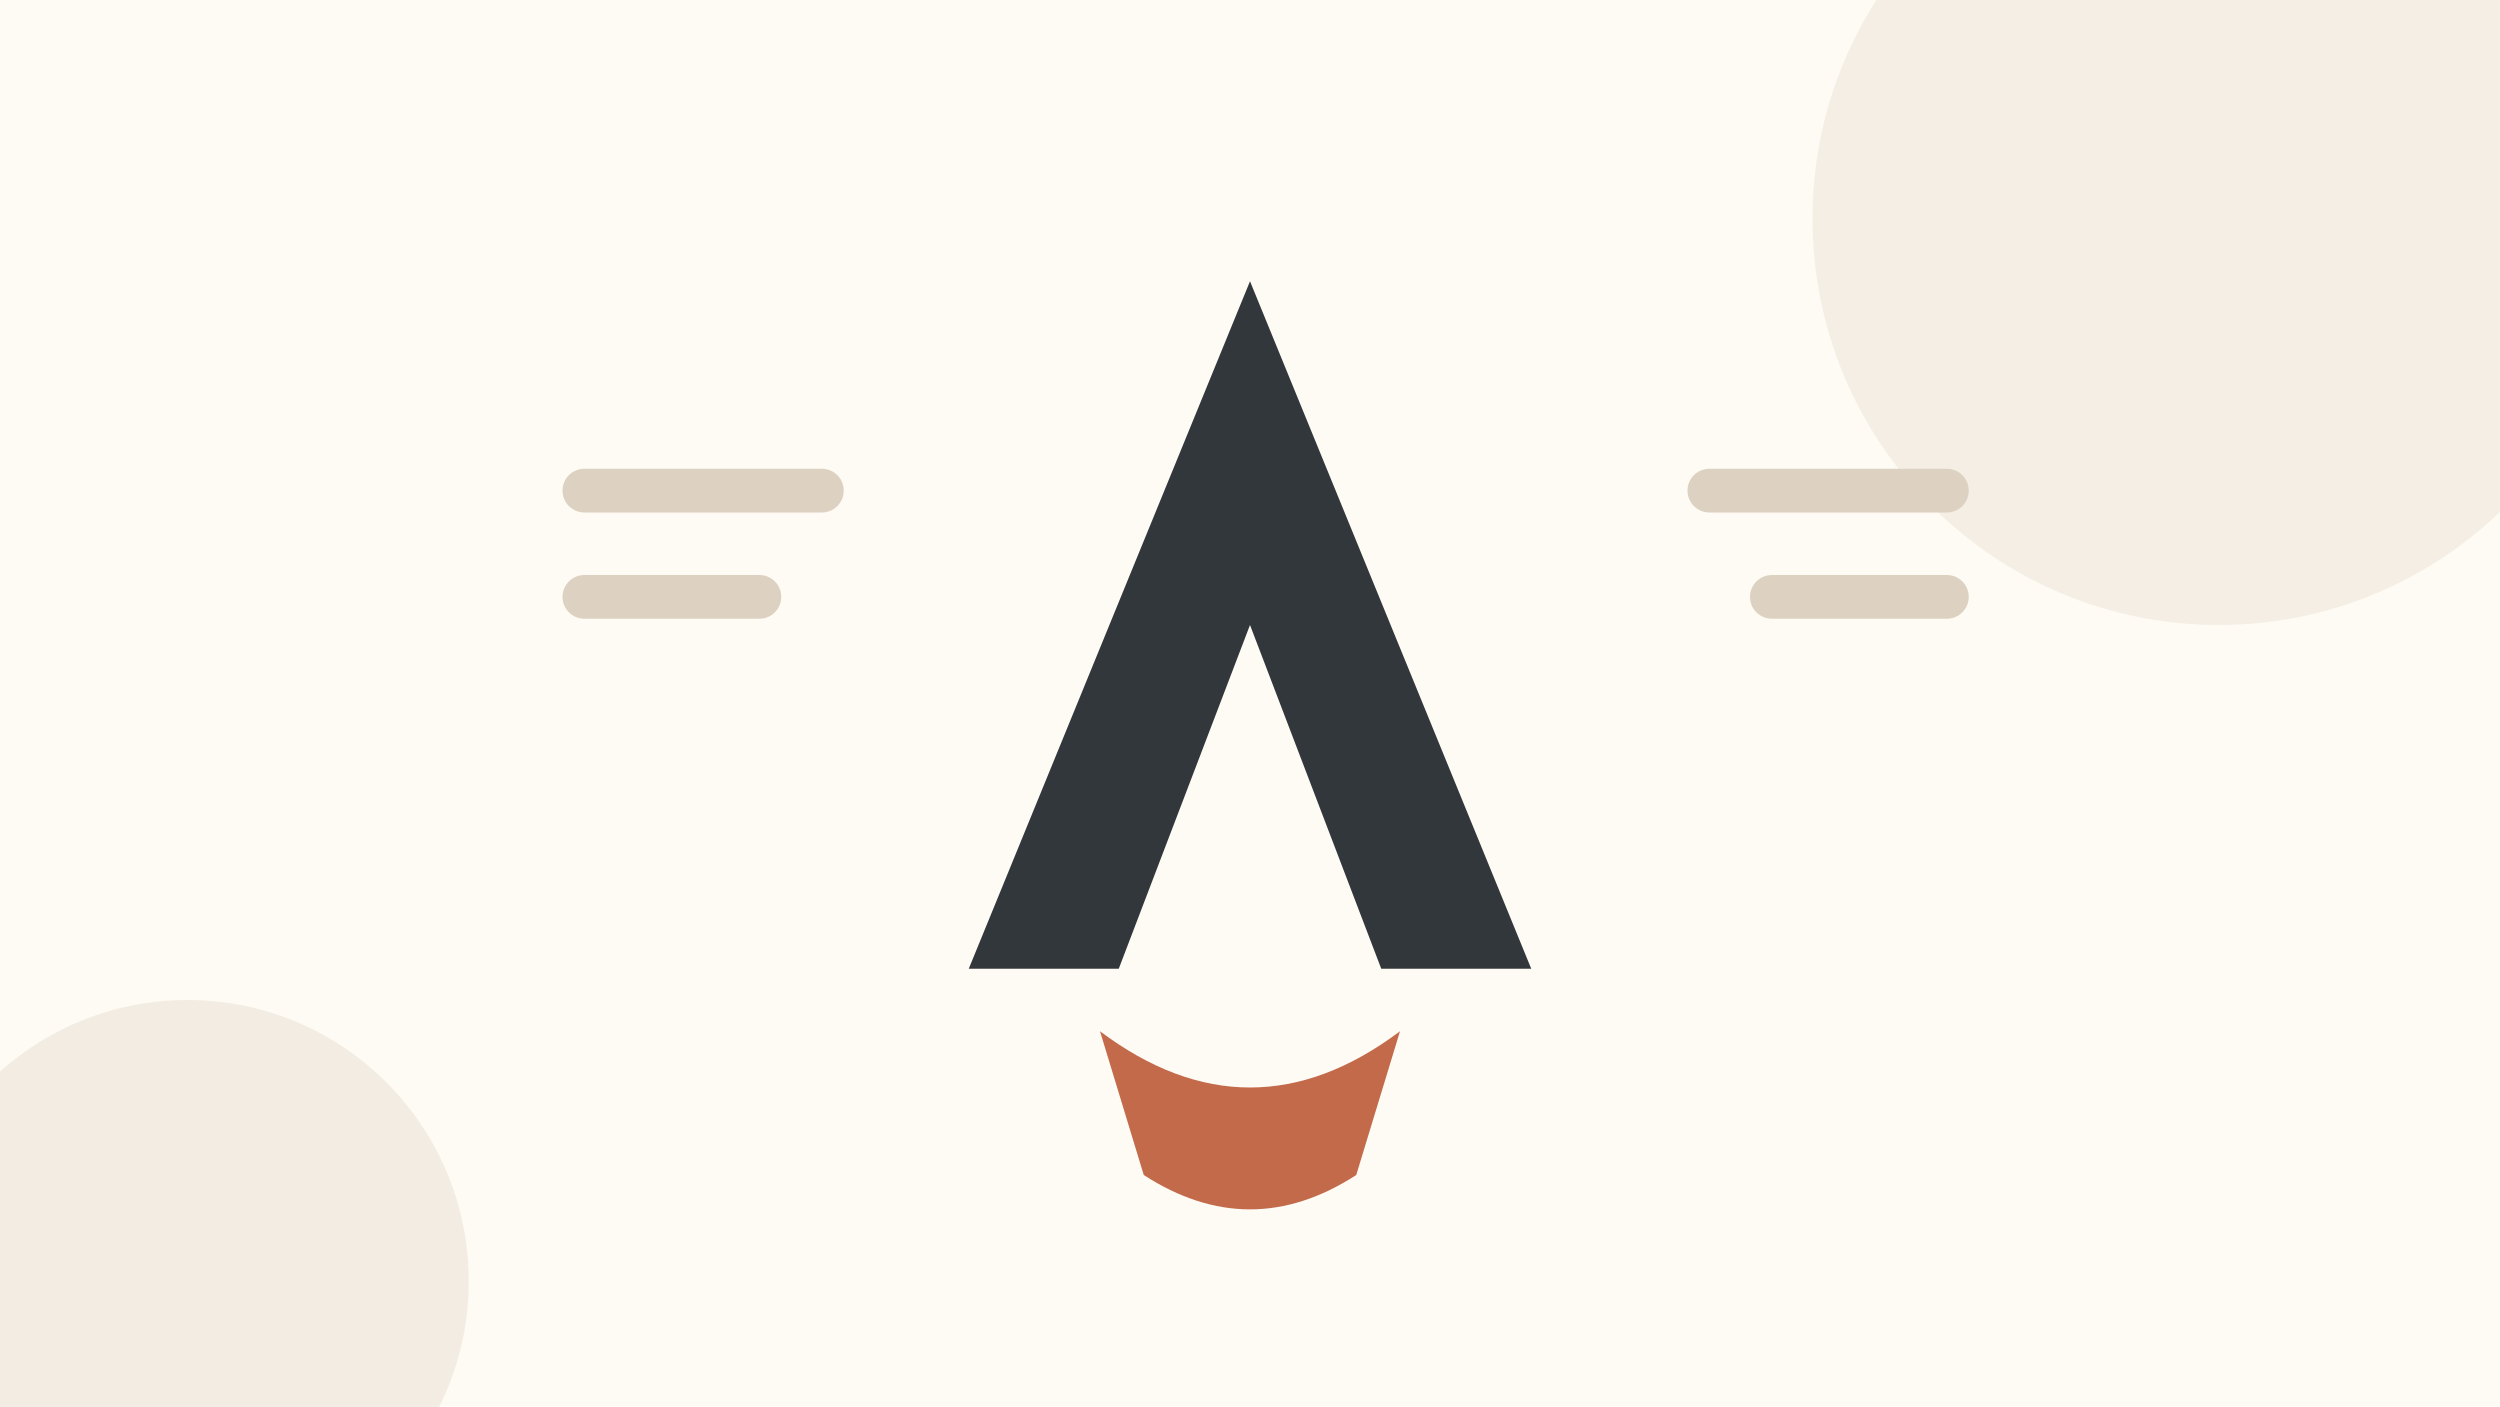
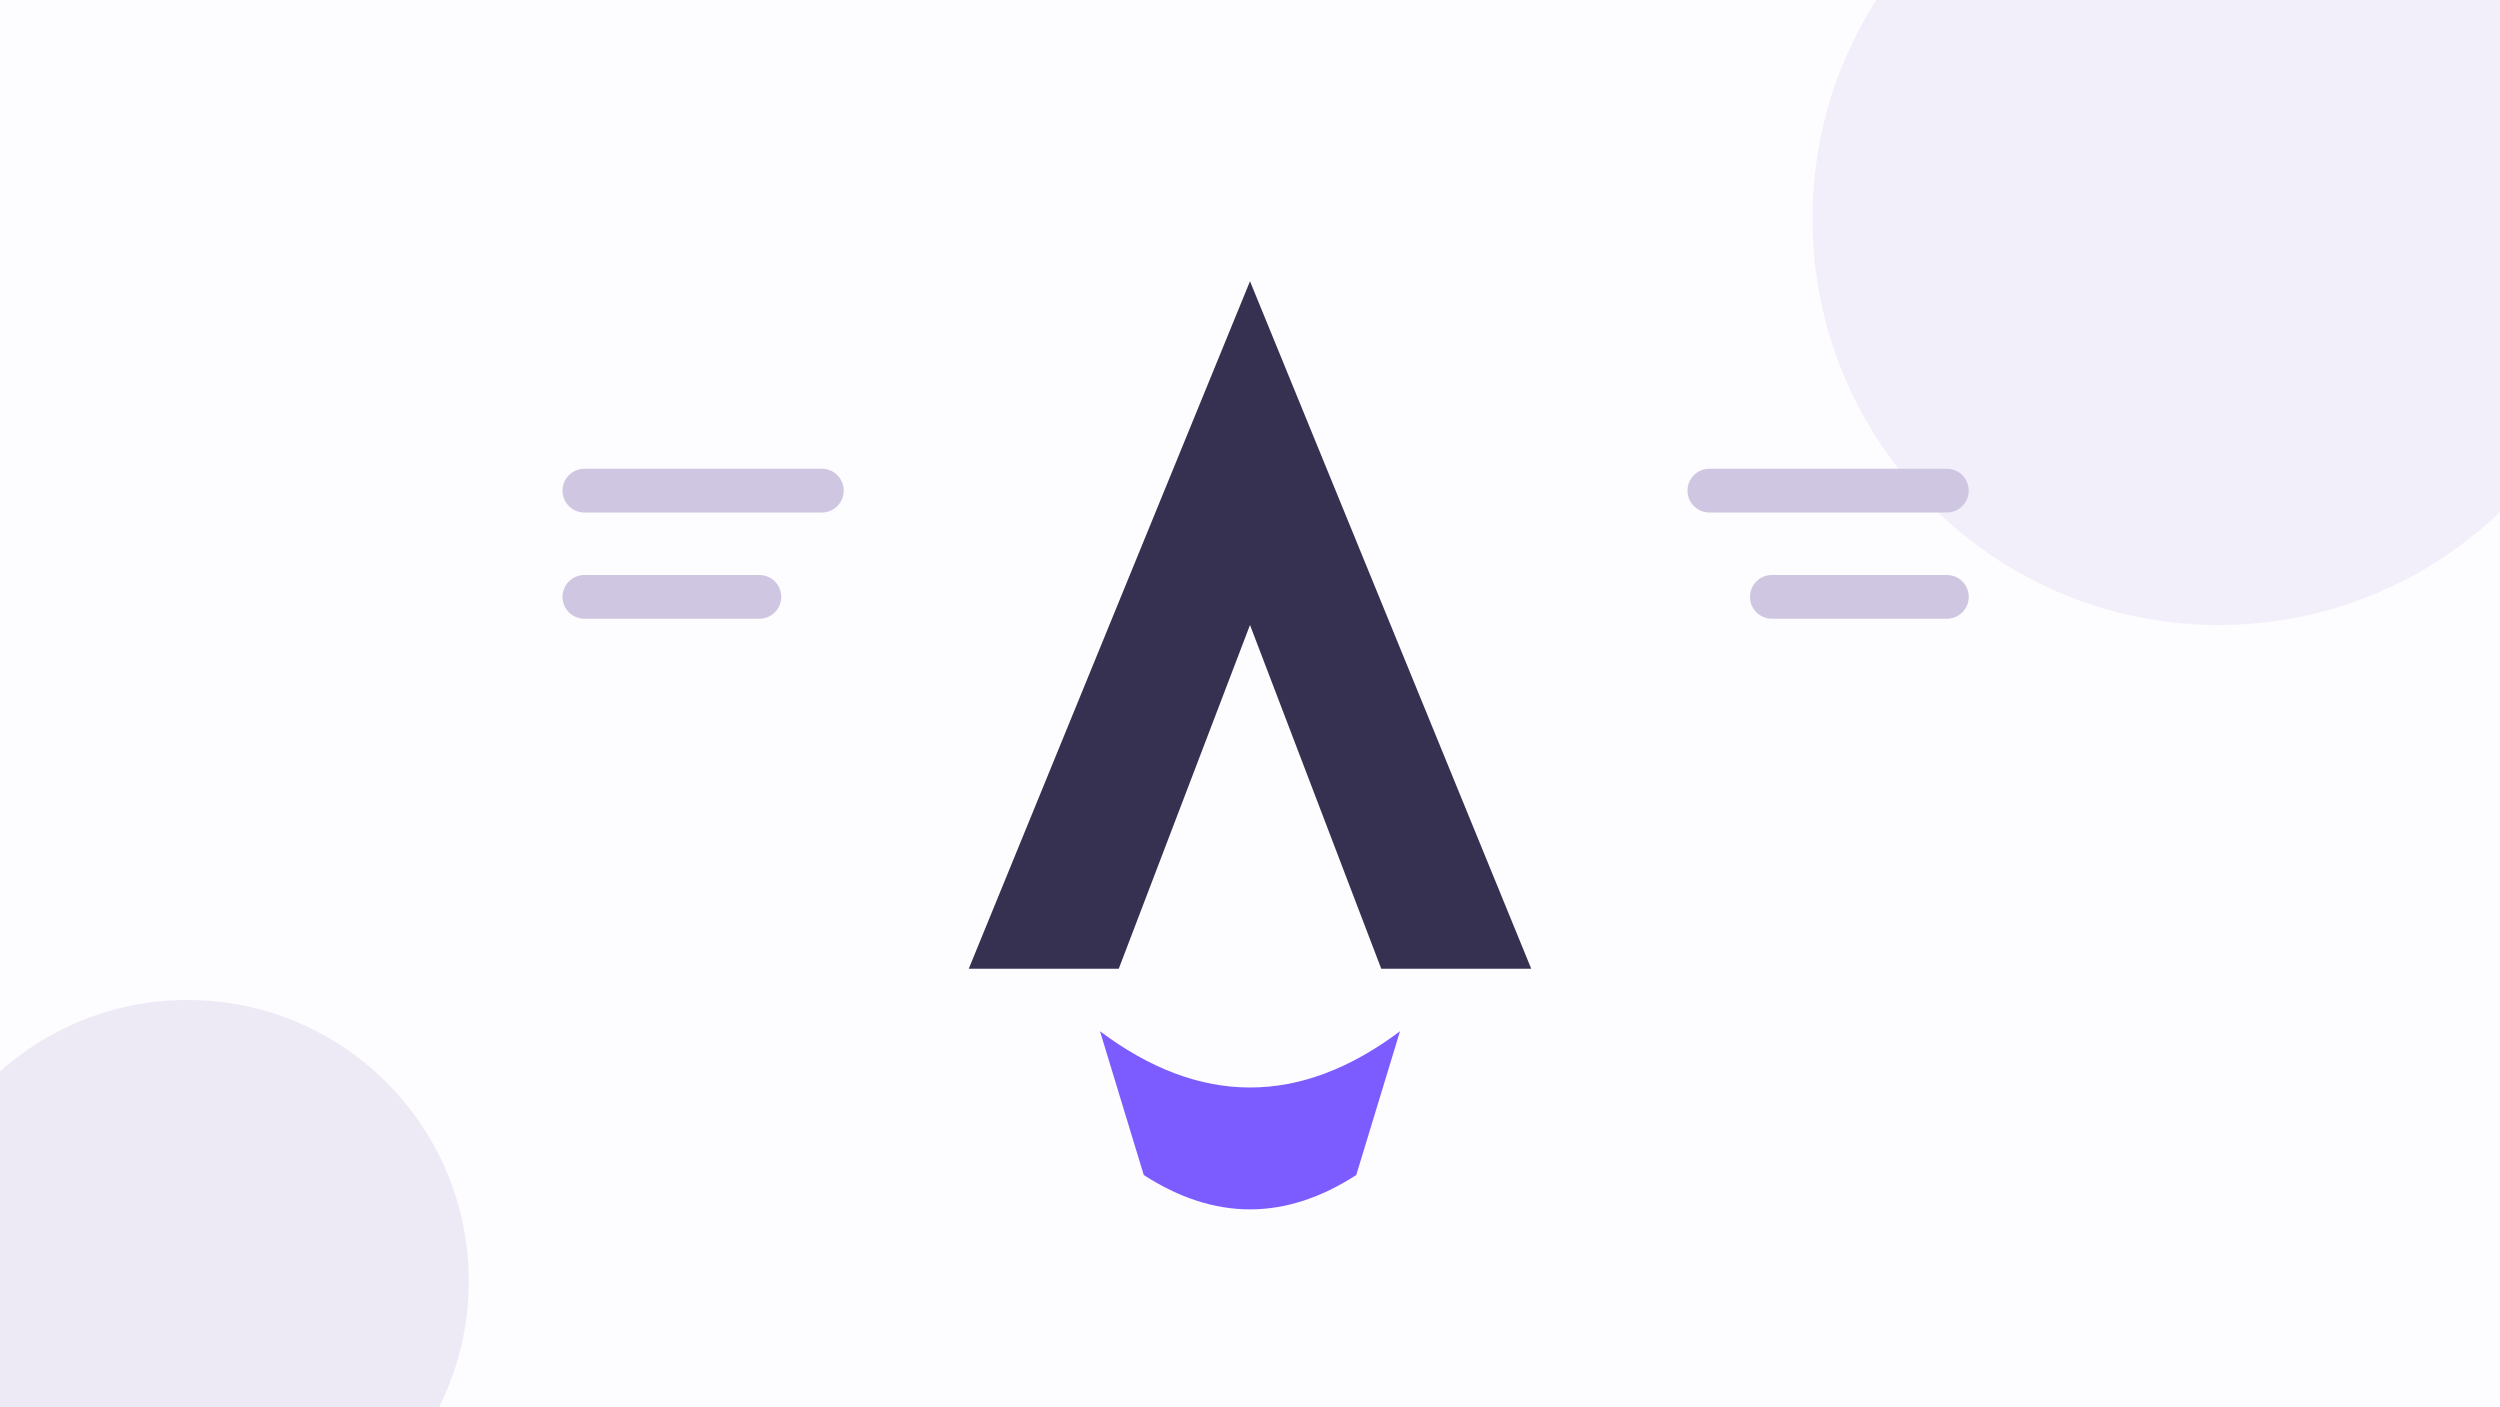
<svg xmlns="http://www.w3.org/2000/svg" viewBox="0 0 800 450">
-   <rect width="800" height="450" fill="#fefbf5" />
-   <circle cx="710" cy="70" r="130" fill="#efe6d8" opacity="0.6" />
-   <circle cx="60" cy="410" r="90" fill="#ddd2c2" opacity="0.35" />
-   <path d="M400 90 l90 220 h-48 l-42 -110 -42 110 h-48 Z" fill="#32373c" />
-   <path d="M352 330 q48 36 96 0 l-14 46 q-34 22 -68 0 Z" fill="#c26a4a" />
-   <rect x="180" y="150" width="90" height="14" rx="7" fill="#ddd2c2" />
-   <rect x="180" y="184" width="70" height="14" rx="7" fill="#ddd2c2" />
-   <rect x="540" y="150" width="90" height="14" rx="7" fill="#ddd2c2" />
-   <rect x="560" y="184" width="70" height="14" rx="7" fill="#ddd2c2" />
+   <rect width="800" height="450" fill="#fdfcff" />
+   <circle cx="710" cy="70" r="130" fill="#ebe6f7" opacity="0.6" />
+   <circle cx="60" cy="410" r="90" fill="#cfc7e2" opacity="0.35" />
+   <path d="M400 90 l90 220 h-48 l-42 -110 -42 110 h-48 Z" fill="#363150" />
+   <path d="M352 330 q48 36 96 0 l-14 46 q-34 22 -68 0 Z" fill="#7c5cff" />
+   <rect x="180" y="150" width="90" height="14" rx="7" fill="#cfc7e2" />
+   <rect x="180" y="184" width="70" height="14" rx="7" fill="#cfc7e2" />
+   <rect x="540" y="150" width="90" height="14" rx="7" fill="#cfc7e2" />
+   <rect x="560" y="184" width="70" height="14" rx="7" fill="#cfc7e2" />
</svg>
